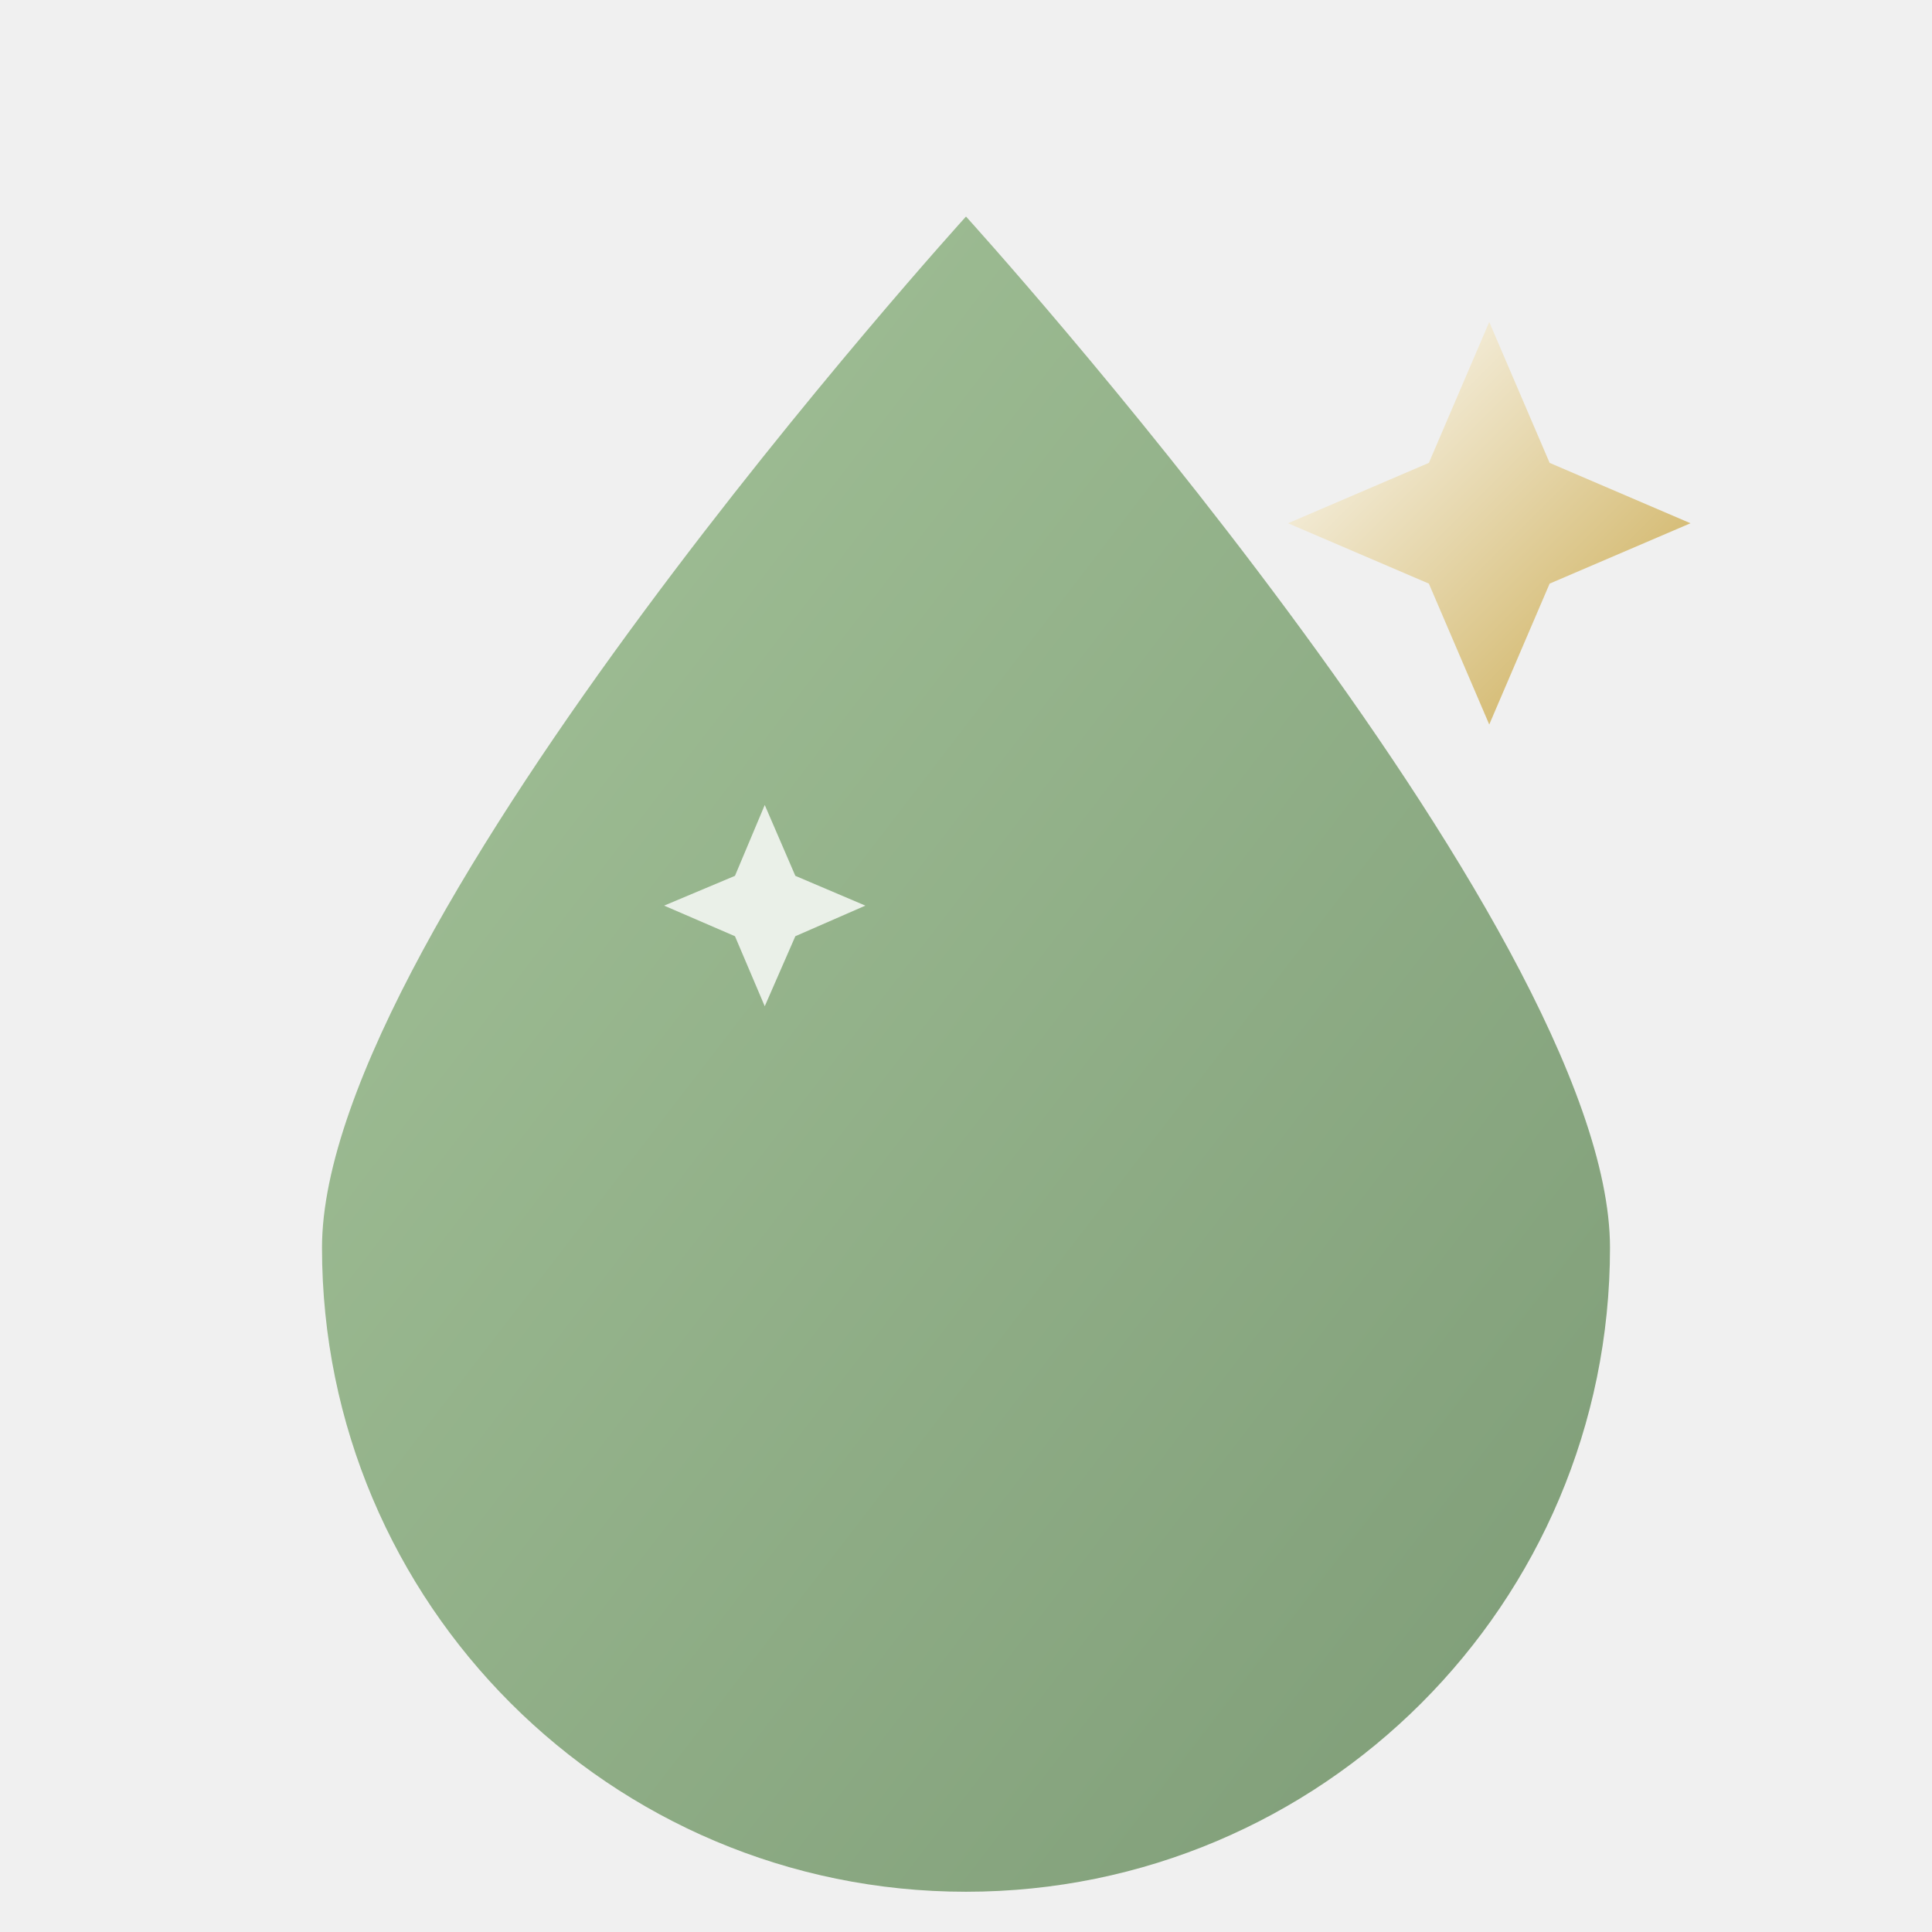
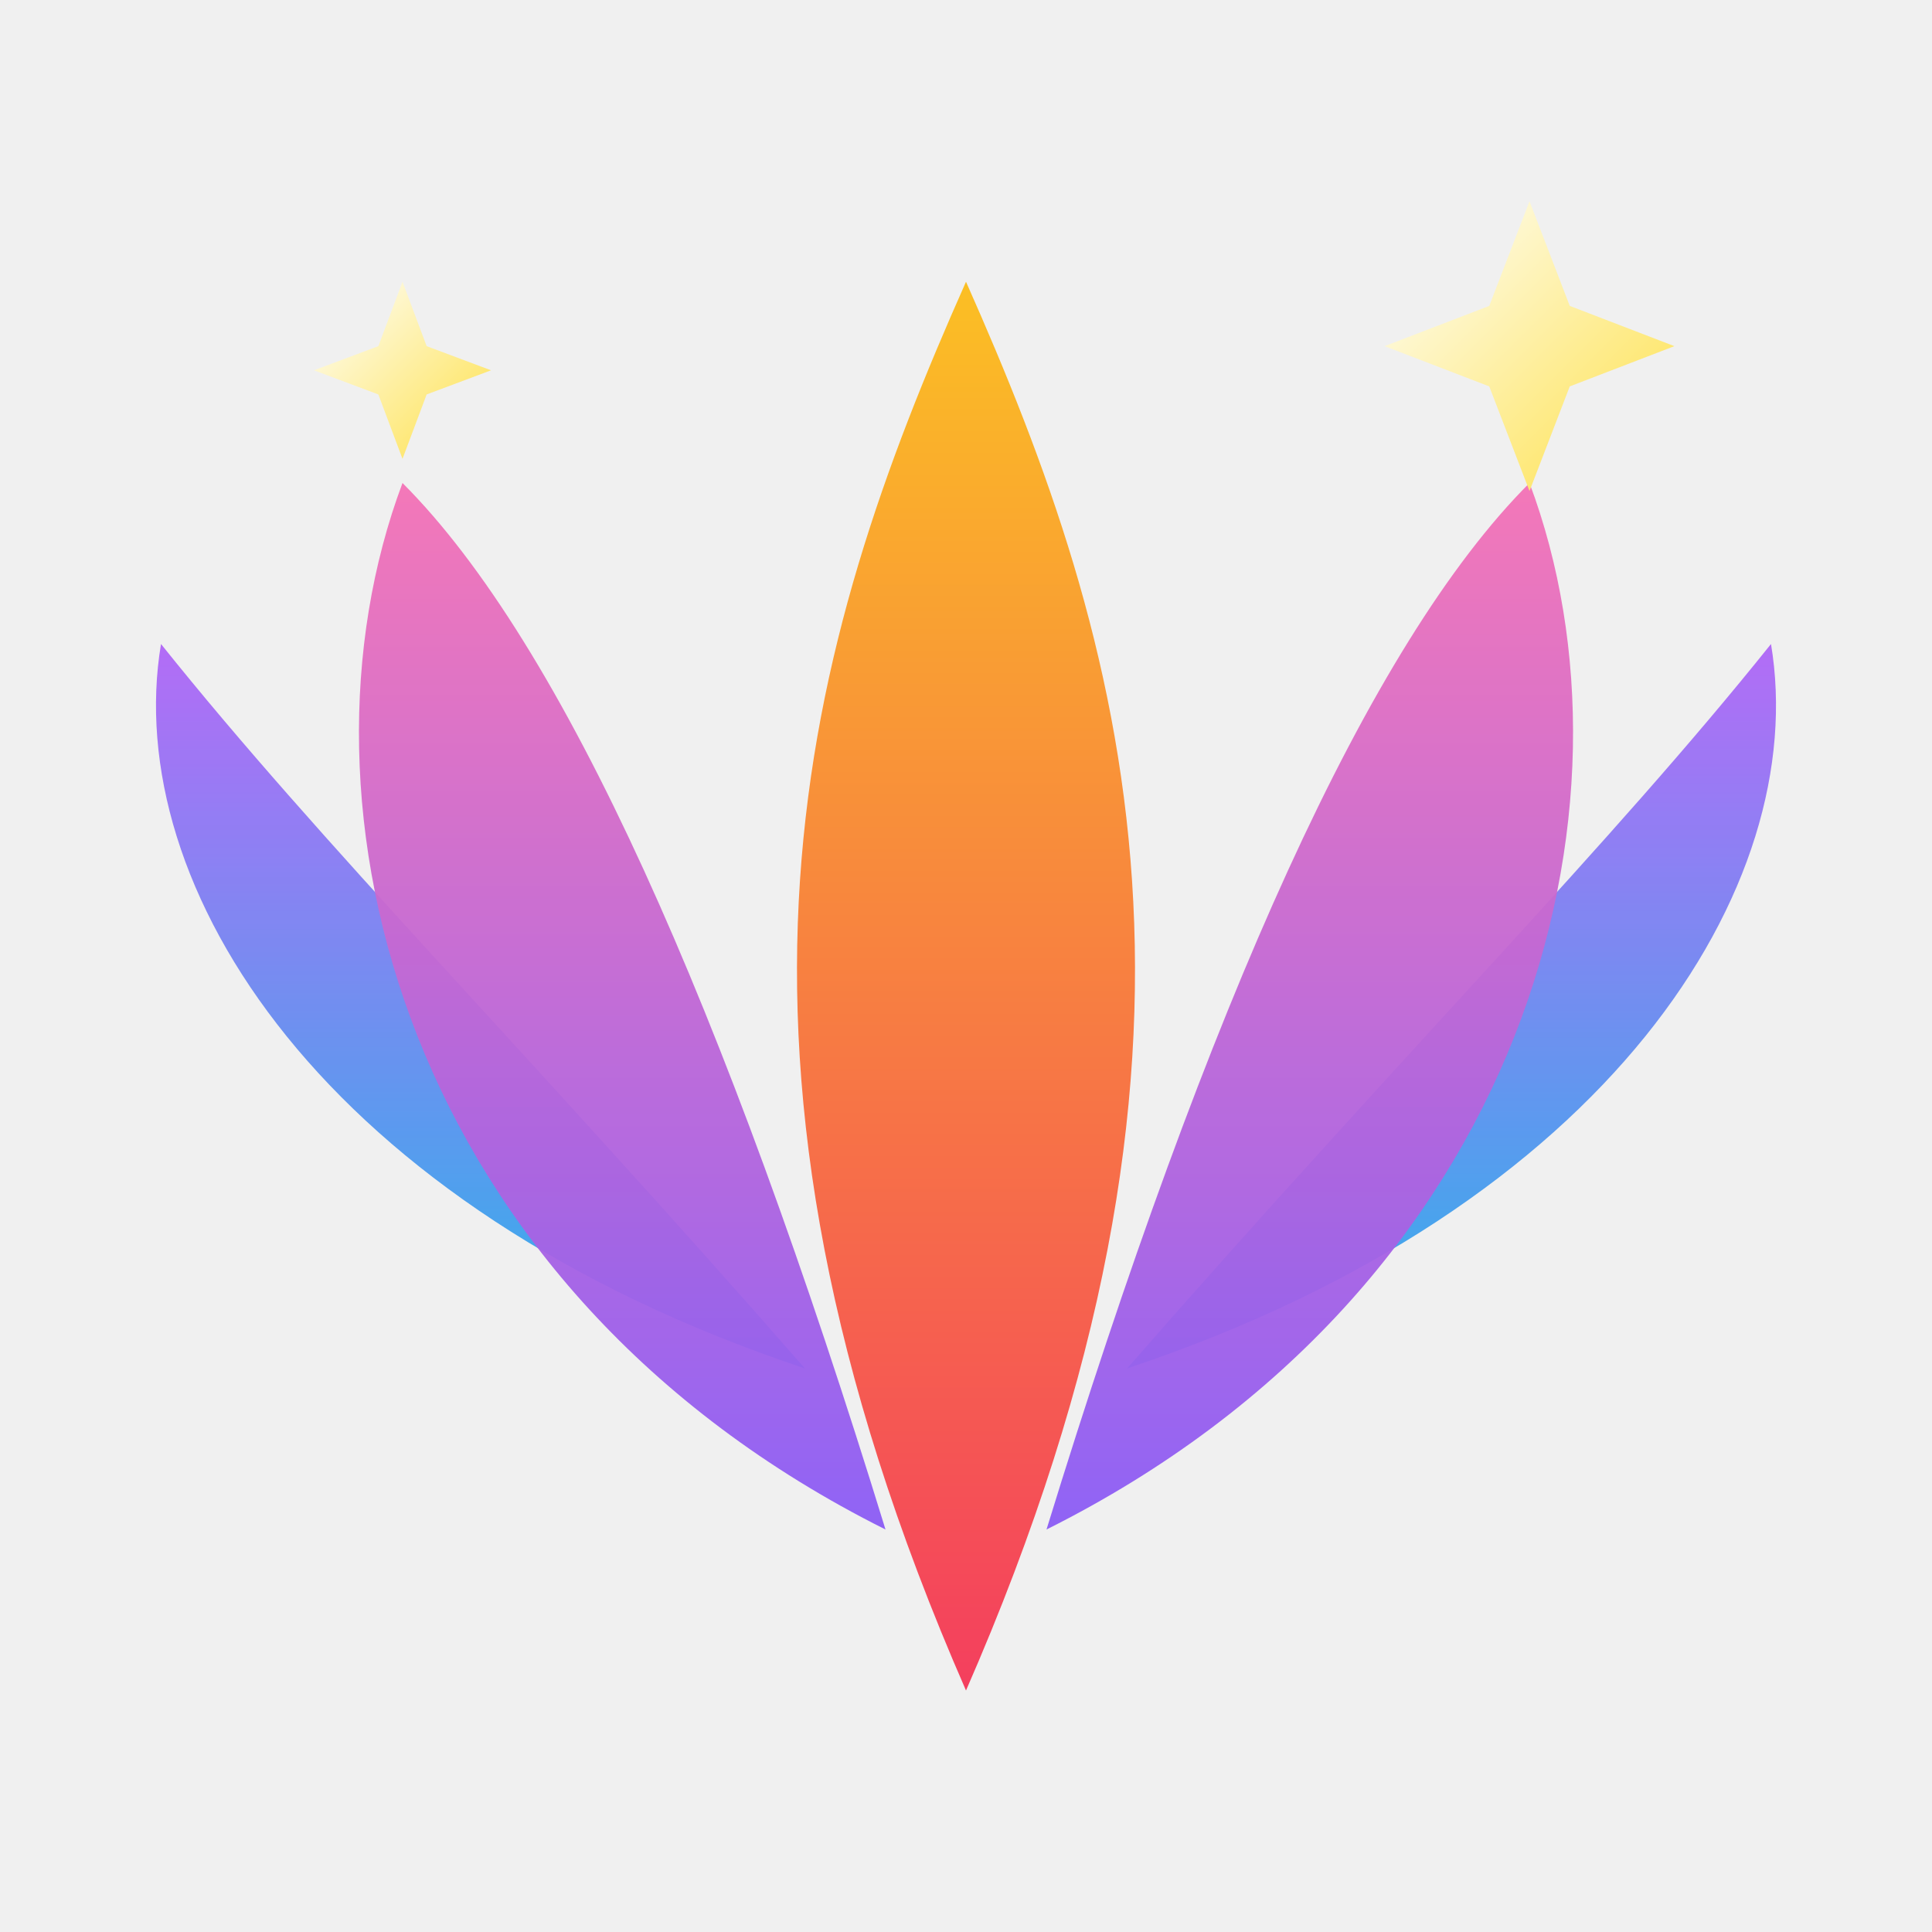
<svg xmlns="http://www.w3.org/2000/svg" viewBox="0 0 24 24" width="48" height="48">
  <defs>
-     <linearGradient id="dropGrad" x1="0%" y1="0%" x2="100%" y2="100%">
-       <stop offset="0%" stop-color="#A5C49A" />
-       <stop offset="100%" stop-color="#7D9B76" />
+     <linearGradient id="bg" x1="0%" y1="0%" x2="100%" y2="100%">
+       <stop offset="0%" stop-color="#1e1b4b" />
+       <stop offset="100%" stop-color="#000000" />
    </linearGradient>
-     <linearGradient id="sparkleGrad" x1="0%" y1="0%" x2="100%" y2="100%">
-       <stop offset="0%" stop-color="#FFF" />
-       <stop offset="100%" stop-color="#C9A84C" />
+     <linearGradient id="gradCenter" x1="0%" y1="100%" x2="0%" y2="0%">
+       <stop offset="0%" stop-color="#f43f5e" />
+       <stop offset="100%" stop-color="#fbbf24" />
+     </linearGradient>
+     <linearGradient id="gradInner" x1="0%" y1="100%" x2="0%" y2="0%">
+       <stop offset="0%" stop-color="#8b5cf6" />
+       <stop offset="100%" stop-color="#f472b6" />
+     </linearGradient>
+     <linearGradient id="gradOuter" x1="0%" y1="100%" x2="0%" y2="0%">
+       <stop offset="0%" stop-color="#0ea5e9" />
+       <stop offset="100%" stop-color="#a855f7" />
+     </linearGradient>
+     <linearGradient id="sparkle" x1="0%" y1="0%" x2="100%" y2="100%">
+       <stop offset="0%" stop-color="#ffffff" />
+       <stop offset="100%" stop-color="#fde047" />
    </linearGradient>
  </defs>
-   <path fill="url(#dropGrad)" d="M12,2.69C12,2.69 4,11.5 4,15.5A8,8 0 0,0 12,23.5A8,8 0 0,0 20,15.5C20,11.5 12,2.69 12,2.69Z" />
-   <path fill="url(#sparkleGrad)" d="M18.5,4L19.25,5.75L21,6.5L19.25,7.25L18.5,9L17.75,7.25L16,6.5L17.75,5.75L18.5,4Z" />
-   <path fill="#FFF" opacity="0.8" d="M9.5,10L9.88,10.88L10.75,11.25L9.88,11.63L9.5,12.5L9.13,11.63L8.25,11.25L9.13,10.88L9.5,10Z" />
+   <path fill="url(#gradOuter)" d="M10 17C4 15 1.5 11 2 8C4 10.5 6.5 13 10 17Z" opacity="0.85" />
+   <path fill="url(#gradOuter)" d="M14 17C20 15 22.5 11 22 8C20 10.5 17.5 13 14 17Z" opacity="0.85" />
+   <path fill="url(#gradInner)" d="M11 19C5 16 3.5 10 5 6C7 8 9 12.5 11 19Z" opacity="0.95" />
+   <path fill="url(#gradInner)" d="M13 19C19 16 20.5 10 19 6C17 8 15 12.5 13 19Z" opacity="0.95" />
+   <path fill="url(#gradCenter)" d="M12 3.5C14 8 15.5 13 12 21C8.5 13 10 8 12 3.5Z" />
+   <path fill="url(#sparkle)" d="M19 2.5L19.5 3.8L20.8 4.3L19.5 4.8L19 6.1L18.5 4.8L17.2 4.3L18.5 3.8L19 2.5Z" />
+   <path fill="url(#sparkle)" d="M5 3.5L5.3 4.3L6.1 4.6L5.3 4.9L5 5.7L4.7 4.9L3.9 4.6L4.7 4.3L5 3.5Z" />
</svg>
